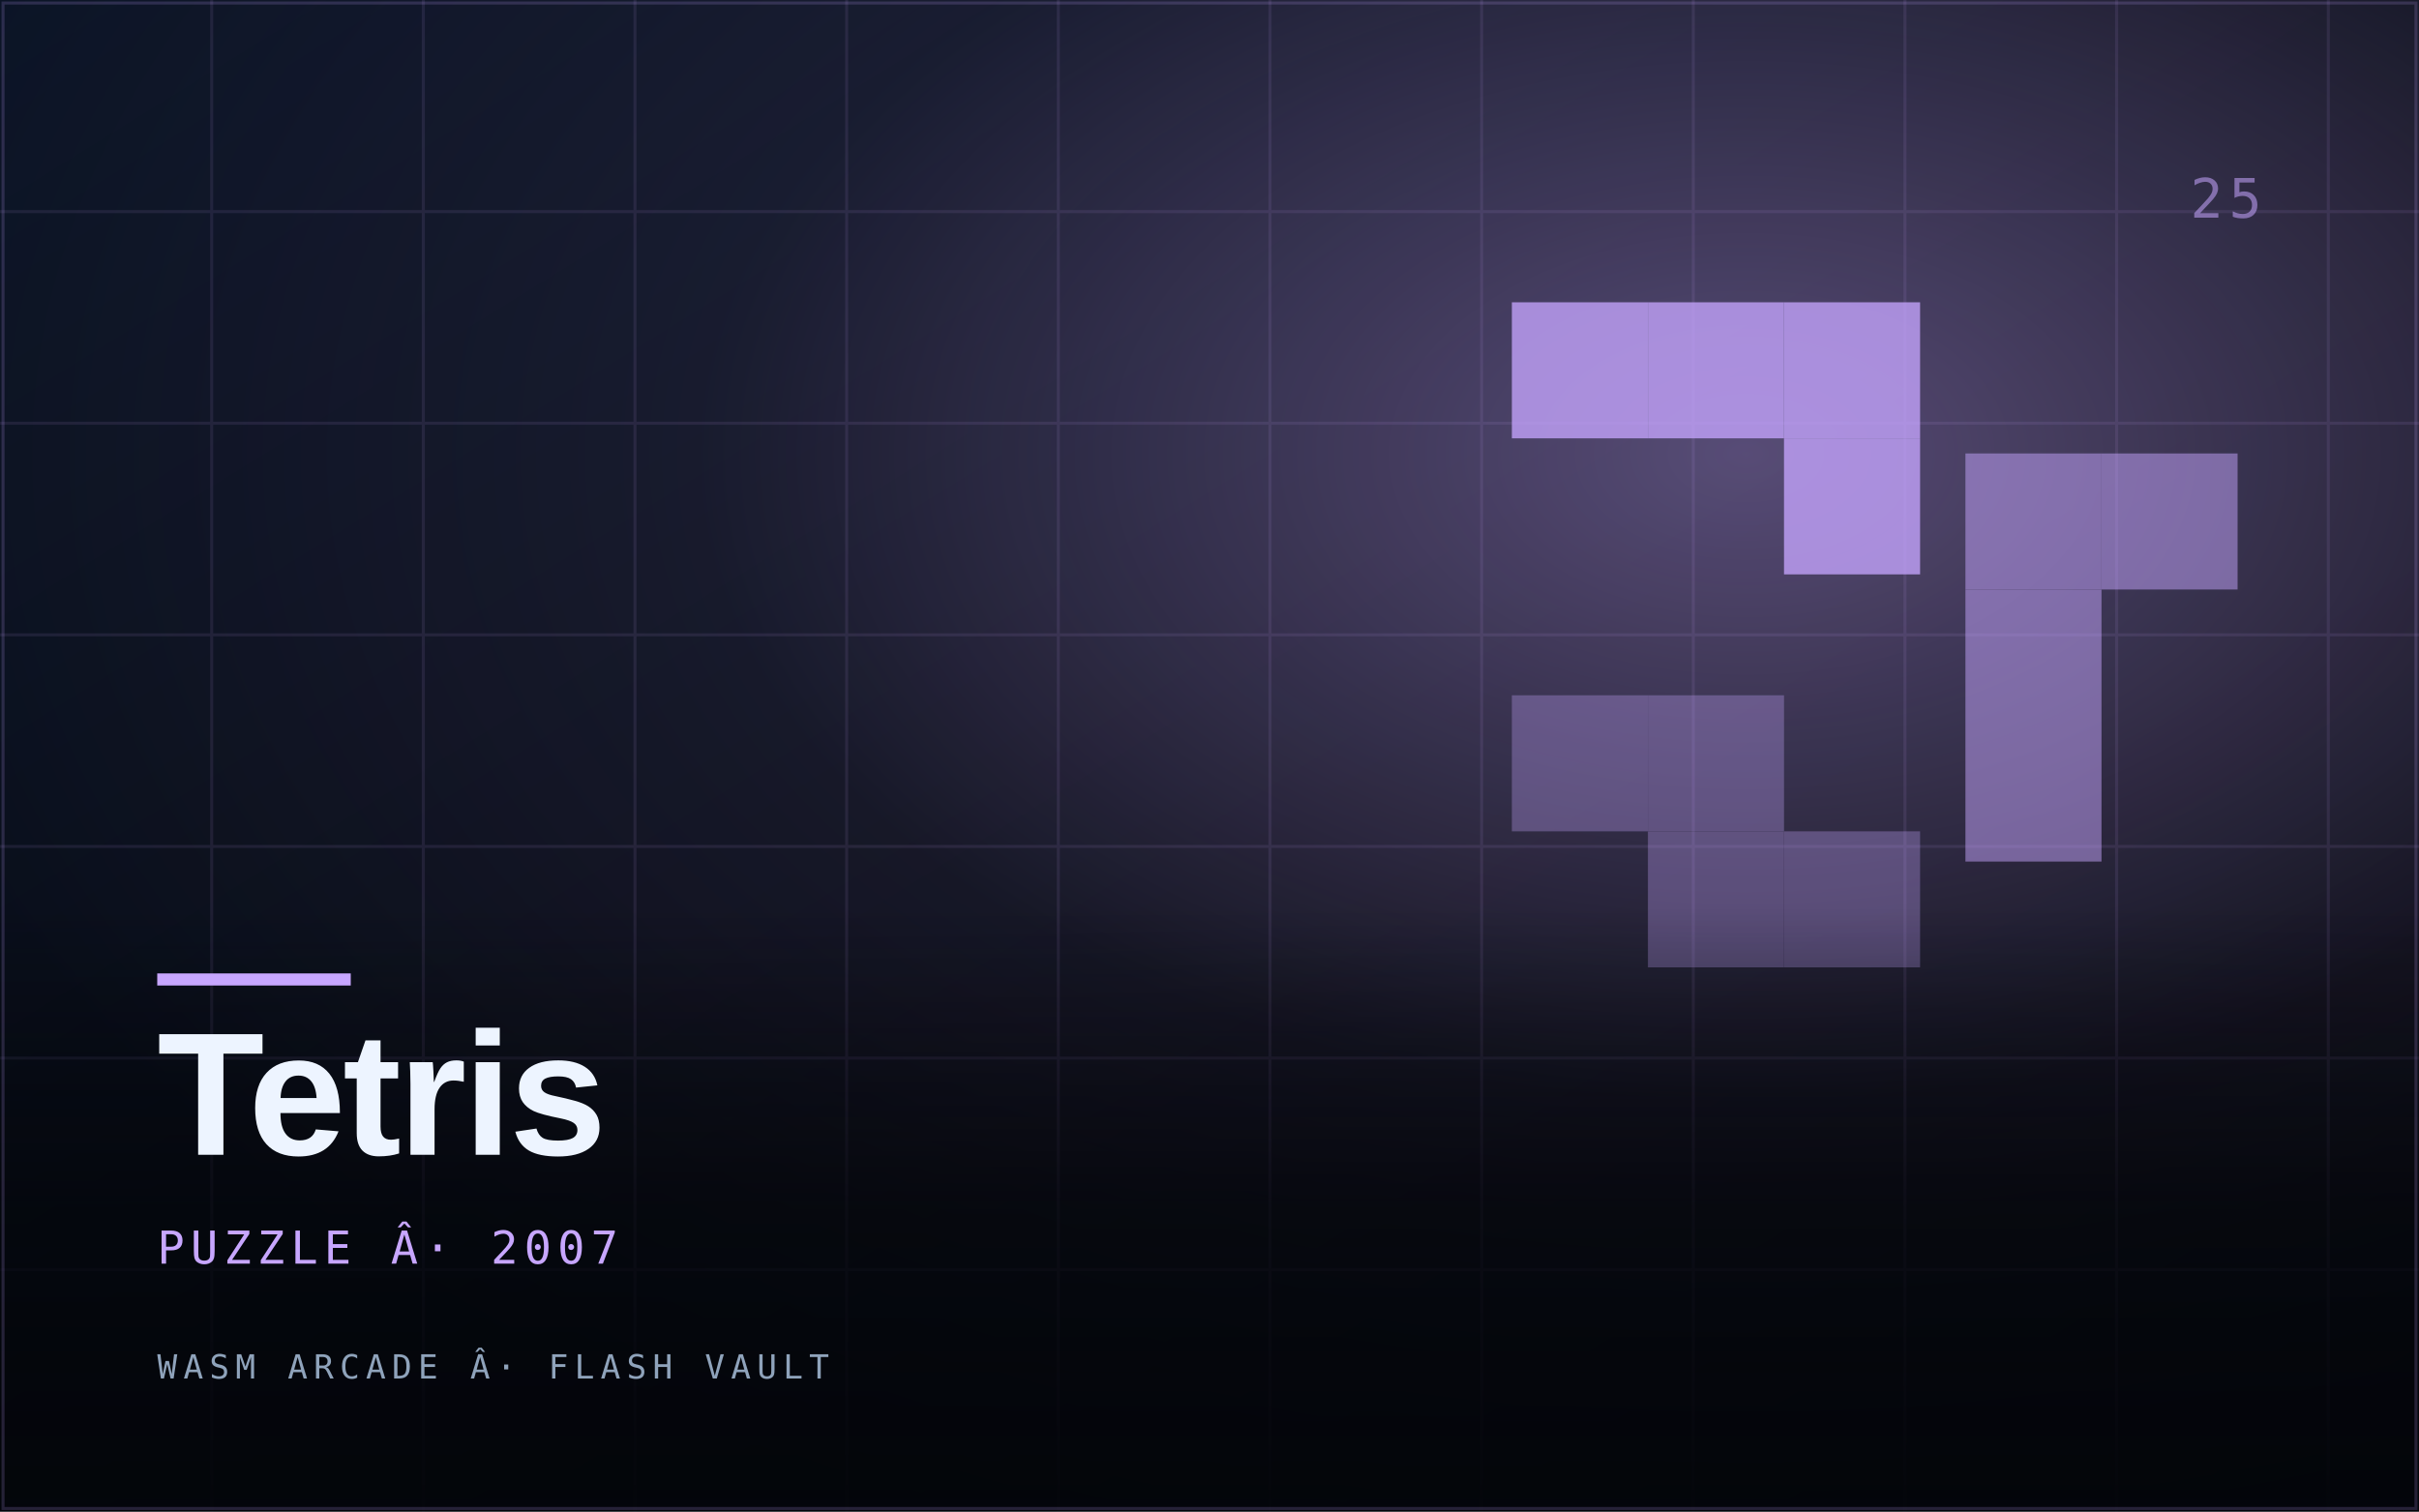
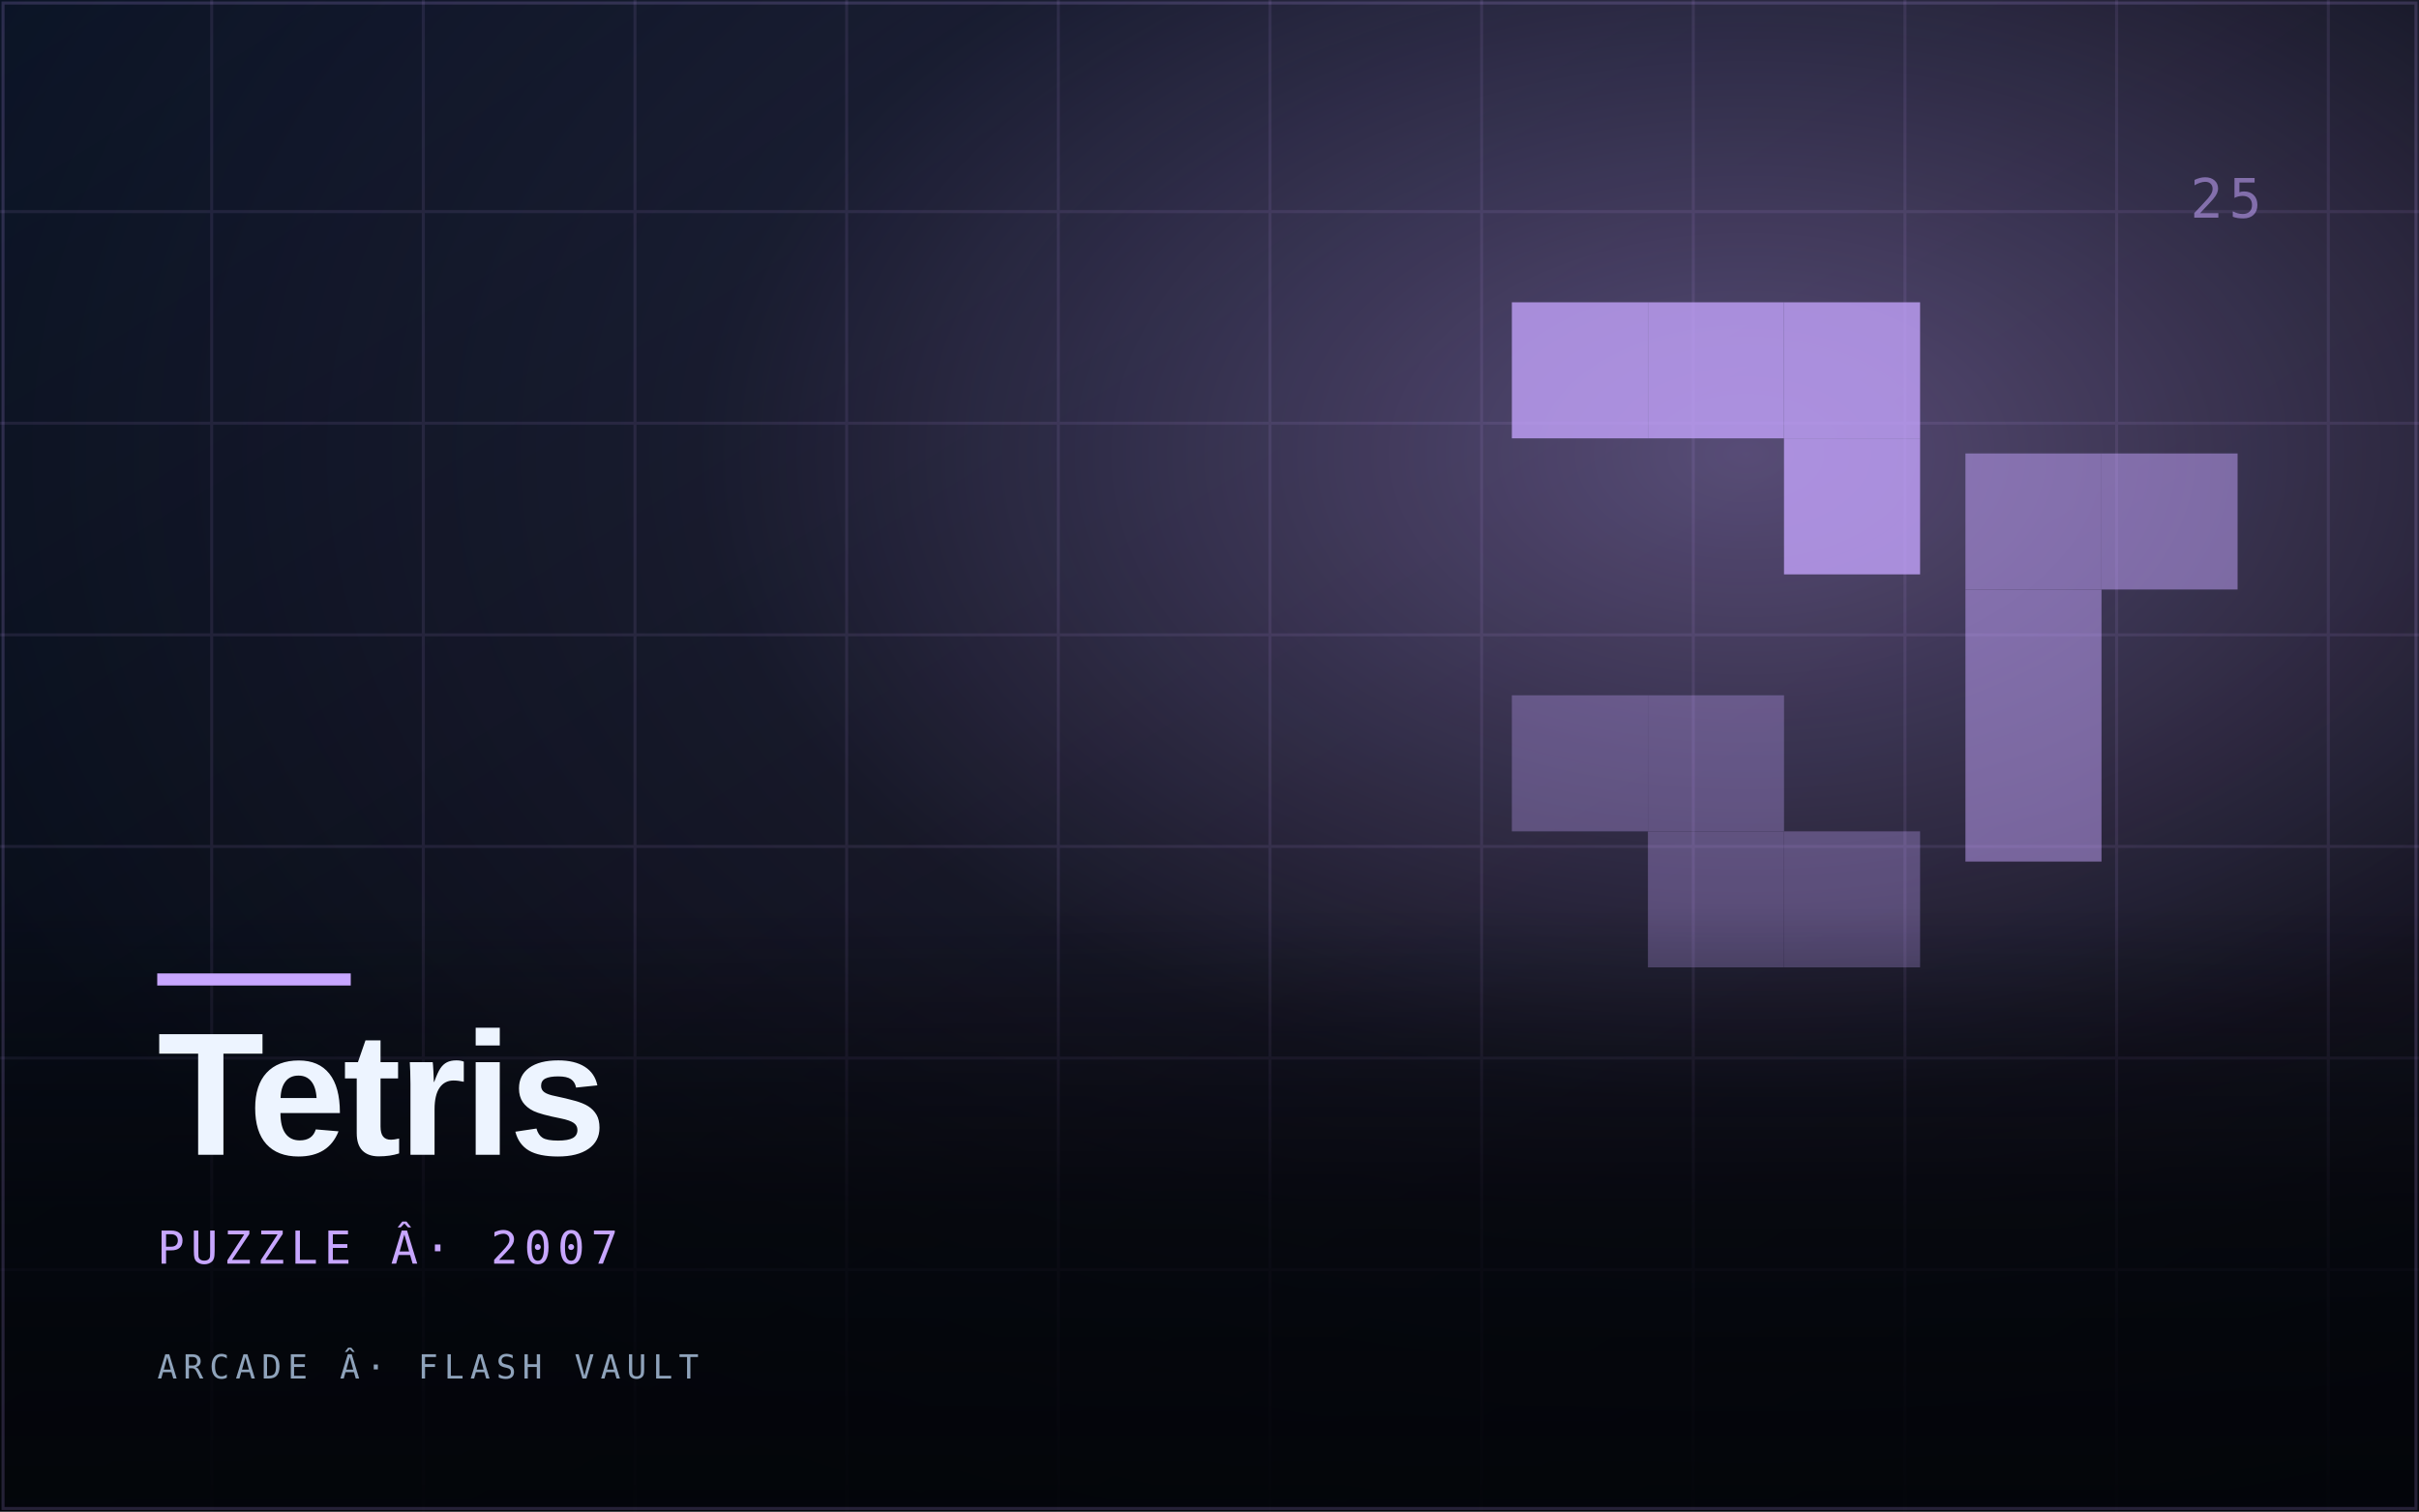
<svg xmlns="http://www.w3.org/2000/svg" viewBox="0 0 800 500" width="800" height="500" role="img" aria-labelledby="title desc">
  <defs>
    <linearGradient id="bg" x1="0" y1="0" x2="1" y2="1">
      <stop offset="0" stop-color="#0b1426" />
      <stop offset=".55" stop-color="#070a12" />
      <stop offset="1" stop-color="#03050a" />
    </linearGradient>
    <radialGradient id="glow" cx="72%" cy="30%" r="78%">
      <stop offset="0" stop-color="#c7a6ff" stop-opacity=".42" />
      <stop offset=".55" stop-color="#c7a6ff" stop-opacity=".08" />
      <stop offset="1" stop-color="#c7a6ff" stop-opacity="0" />
    </radialGradient>
    <linearGradient id="fade" x1="0" y1="0" x2="0" y2="1">
      <stop offset="0" stop-color="#03050a" stop-opacity="0" />
      <stop offset=".5" stop-color="#03050a" stop-opacity=".72" />
      <stop offset="1" stop-color="#03050a" stop-opacity=".96" />
    </linearGradient>
  </defs>
  <rect width="800" height="500" fill="url(#bg)" />
  <rect width="800" height="500" fill="url(#glow)" />
  <g opacity=".1" stroke="#c7a6ff" stroke-width="1">
    <path d="M0 70 H800 M0 140 H800 M0 210 H800 M0 280 H800 M0 350 H800 M0 420 H800" />
    <path d="M70 0 V500 M140 0 V500 M210 0 V500 M280 0 V500 M350 0 V500 M420 0 V500 M490 0 V500 M560 0 V500 M630 0 V500 M700 0 V500 M770 0 V500" />
  </g>
  <g opacity=".9">
    <g fill="#c7a6ff" opacity=".85">
      <rect x="500" y="100" width="45" height="45" />
      <rect x="545" y="100" width="45" height="45" />
      <rect x="590" y="100" width="45" height="45" />
      <rect x="590" y="145" width="45" height="45" />
    </g>
    <g fill="#c7a6ff" opacity=".55">
      <rect x="650" y="150" width="45" height="45" />
      <rect x="695" y="150" width="45" height="45" />
      <rect x="650" y="195" width="45" height="45" />
      <rect x="650" y="240" width="45" height="45" />
    </g>
    <g fill="#c7a6ff" opacity=".35">
      <rect x="500" y="230" width="45" height="45" />
      <rect x="545" y="230" width="45" height="45" />
      <rect x="545" y="275" width="45" height="45" />
      <rect x="590" y="275" width="45" height="45" />
    </g>
  </g>
  <rect y="300" width="800" height="200" fill="url(#fade)" />
  <rect x="52" y="322" width="64" height="4" fill="#c7a6ff" />
  <text x="52" y="382" fill="#edf4ff" font-family="Segoe UI, Arial, sans-serif" font-size="58" font-weight="700" letter-spacing="-1">Tetris</text>
  <text x="52" y="418" fill="#c7a6ff" font-family="Consolas, monospace" font-size="15" letter-spacing="2">PUZZLE Â· 2007</text>
-   <text x="52" y="456" fill="#8fa3bb" font-family="Consolas, monospace" font-size="11" letter-spacing="2">WASM ARCADE Â· FLASH VAULT</text>
+   <text x="52" y="456" fill="#8fa3bb" font-family="Consolas, monospace" font-size="11" letter-spacing="2">ARCADE Â· FLASH VAULT</text>
  <text x="748" y="72" fill="#c7a6ff" fill-opacity=".55" text-anchor="end" font-family="Consolas, monospace" font-size="18" letter-spacing="2">25</text>
  <rect x="1" y="1" width="798" height="498" fill="none" stroke="#c7a6ff" stroke-opacity=".18" />
</svg>
